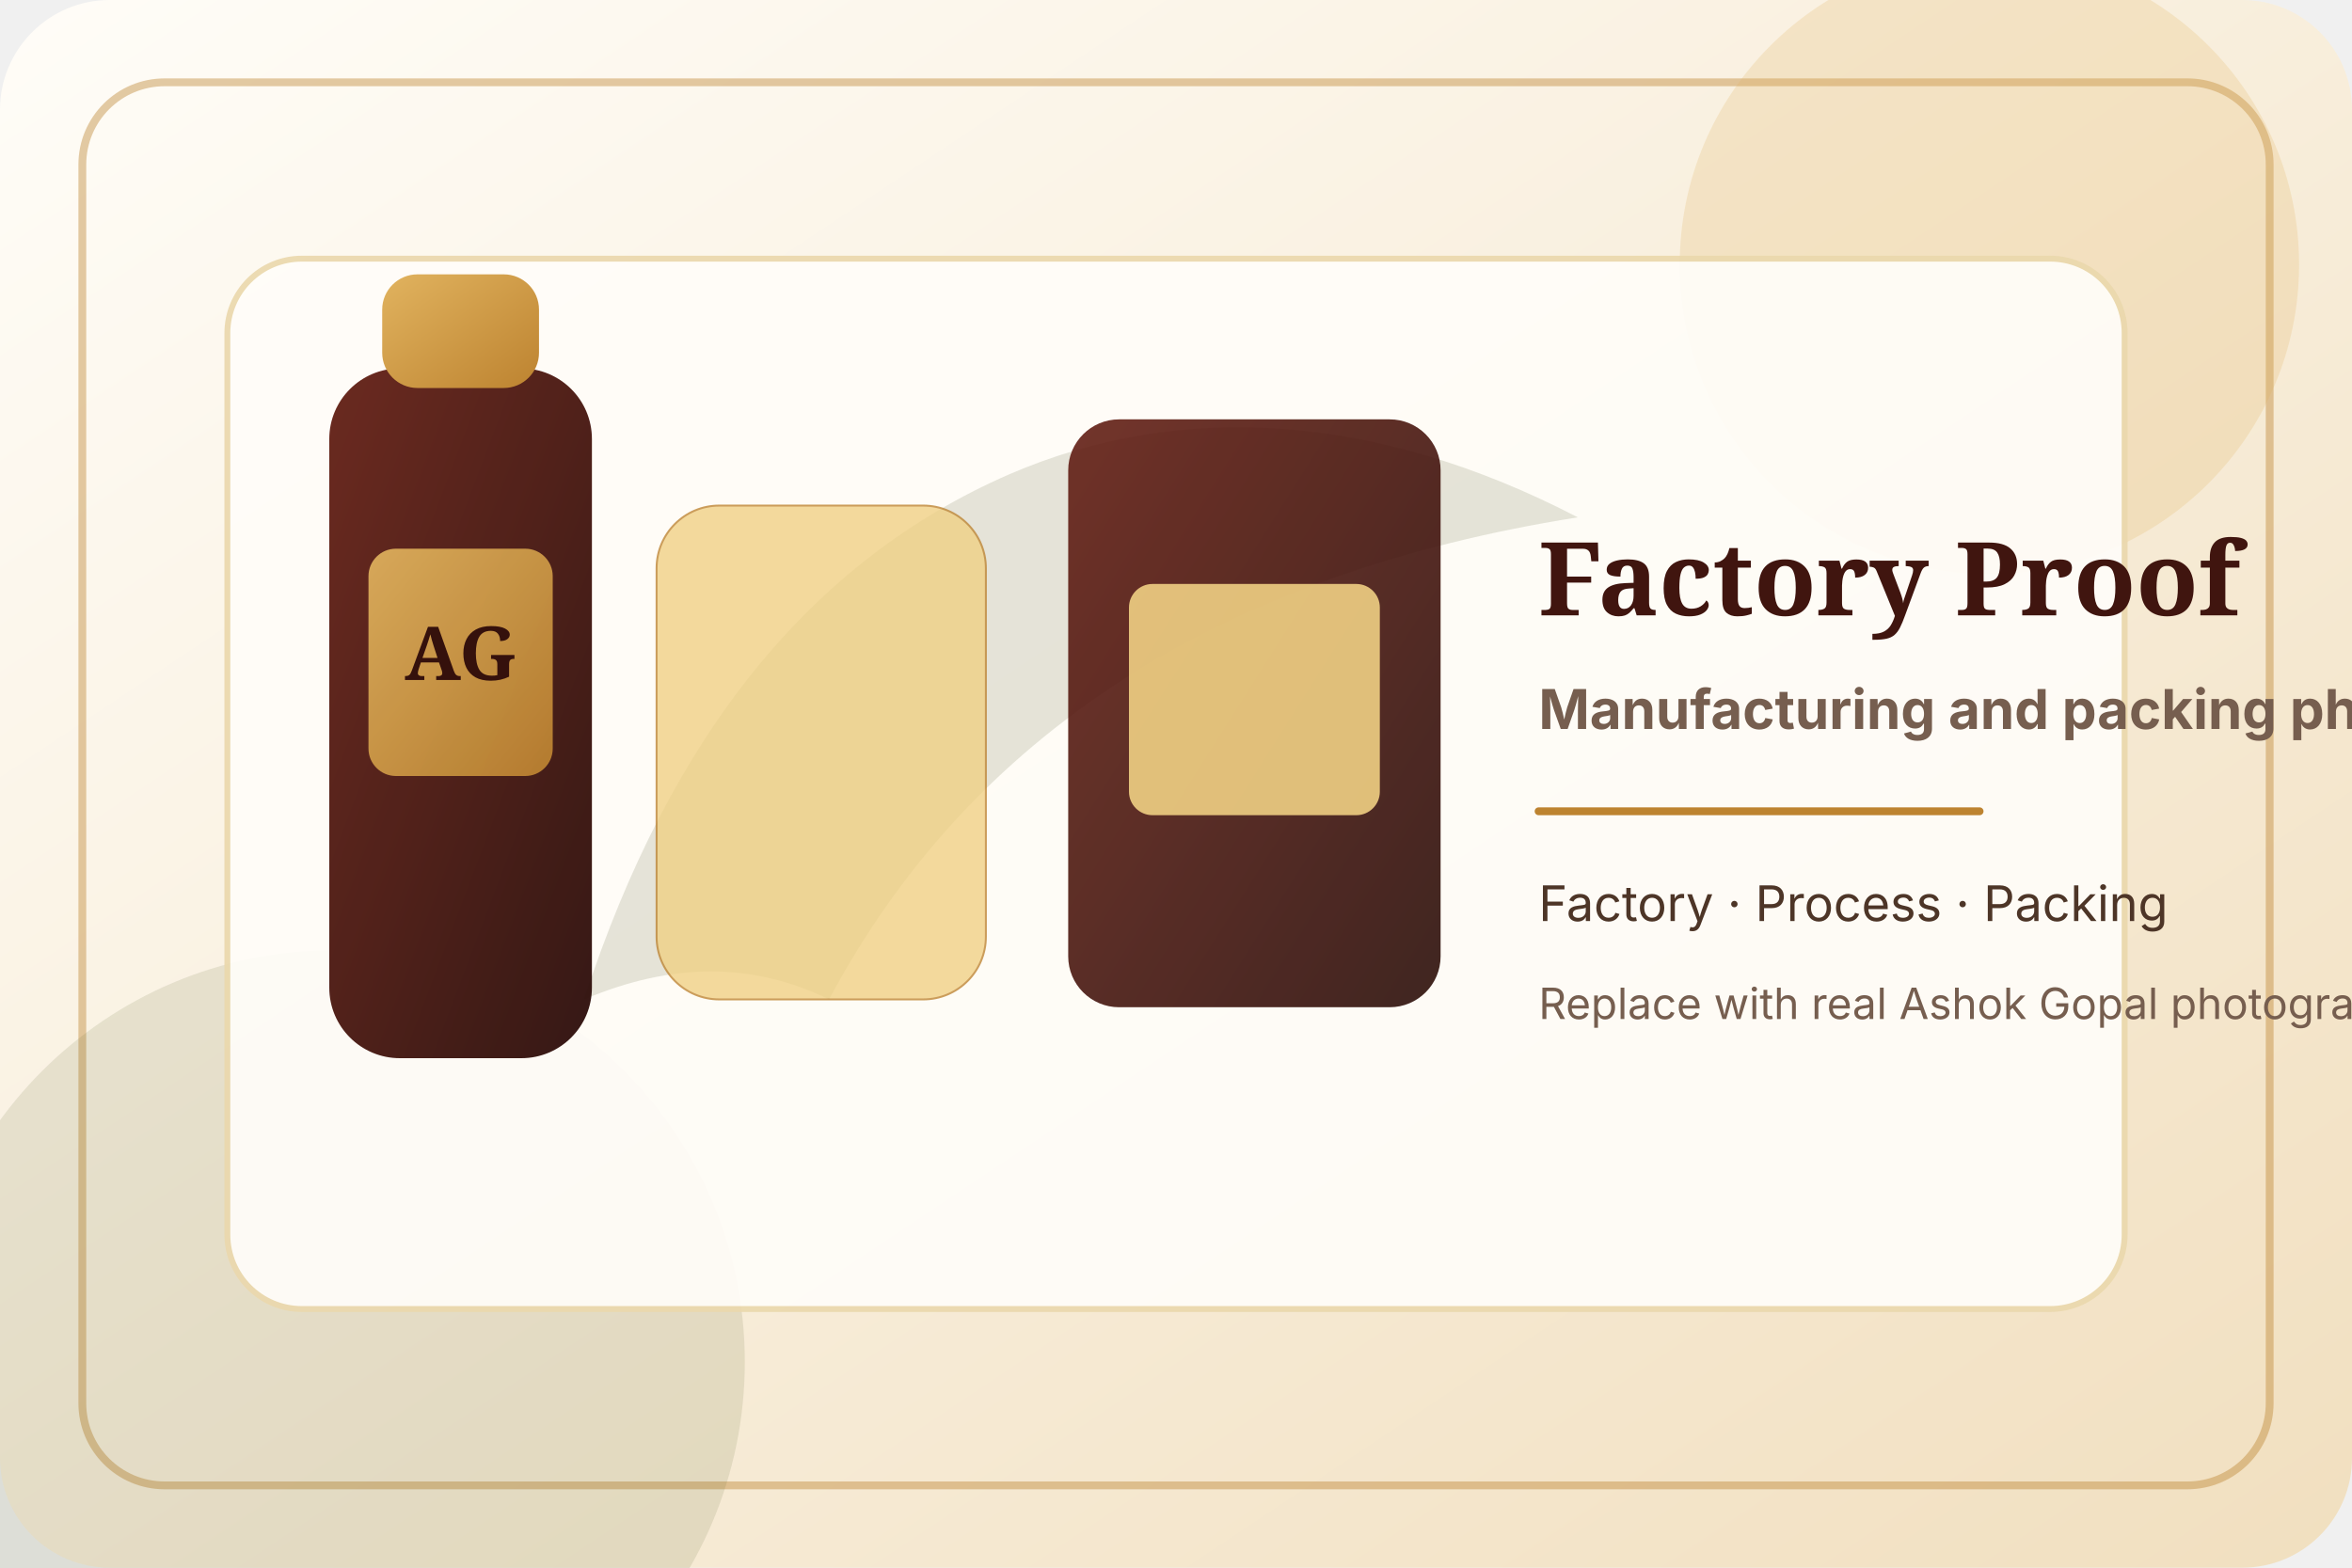
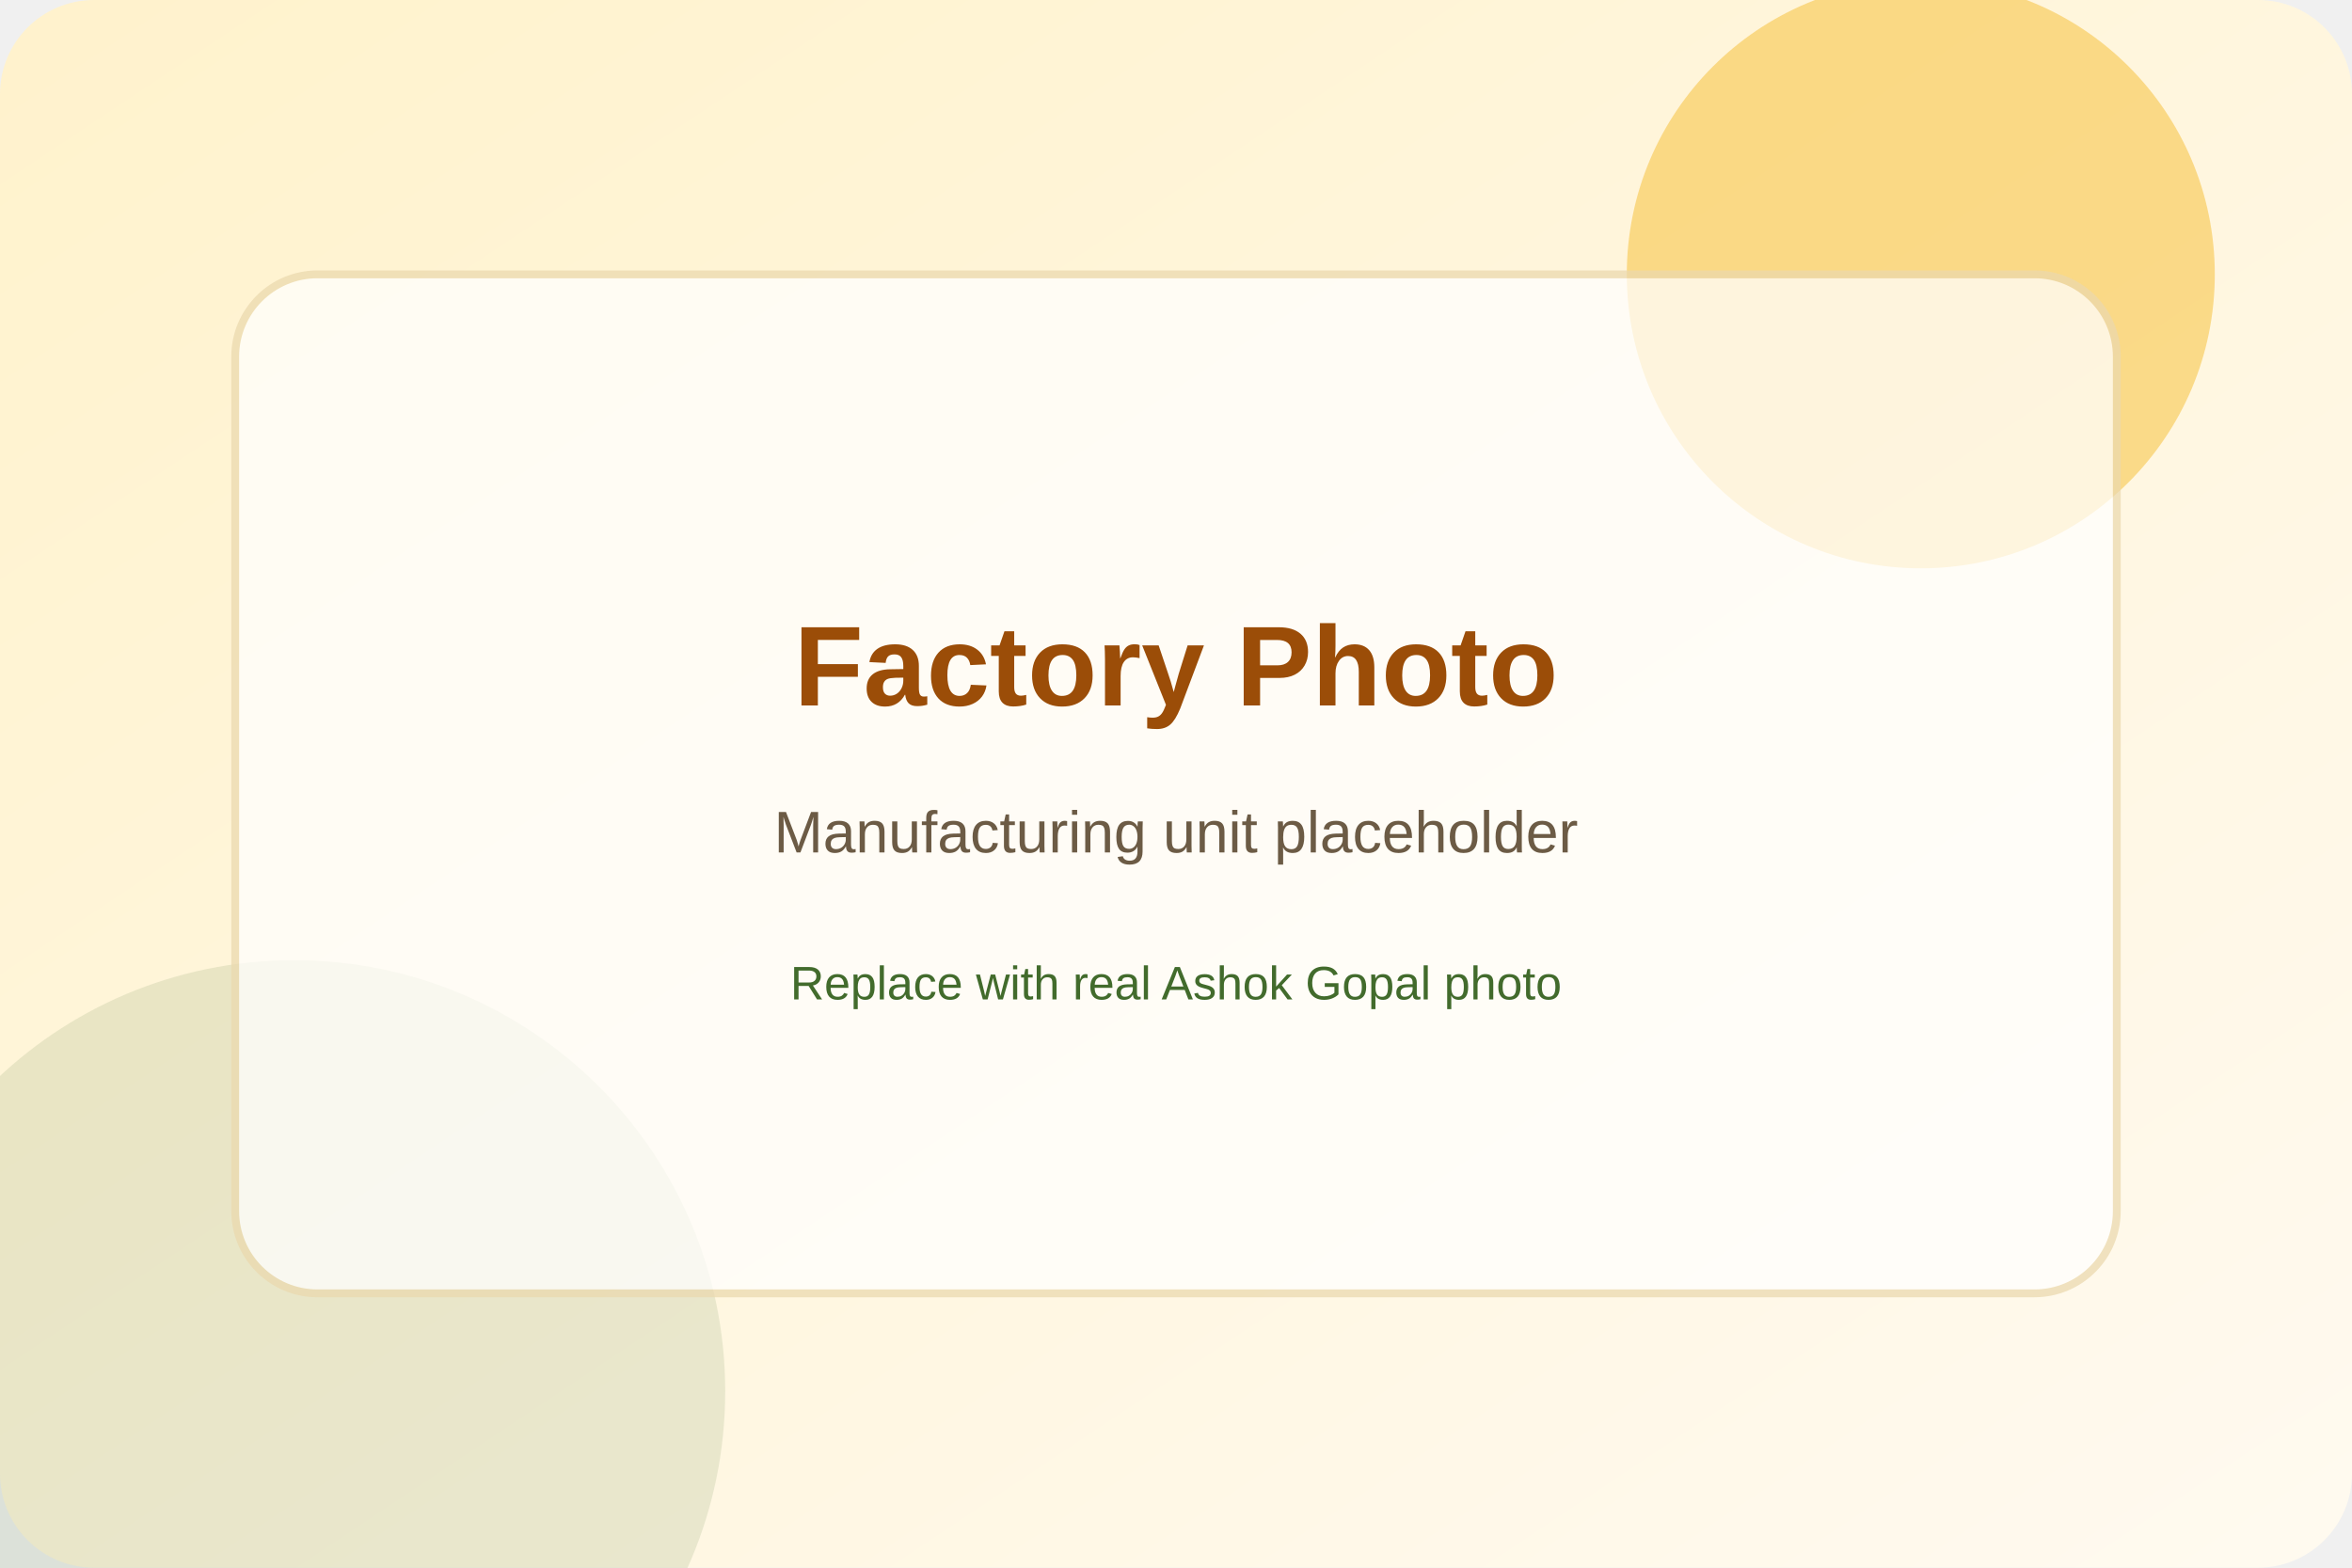
- <svg xmlns="http://www.w3.org/2000/svg" viewBox="0 0 1200 800" role="img" aria-label="Factory Proof">
+ <svg xmlns="http://www.w3.org/2000/svg" viewBox="0 0 1200 800" role="img" aria-label="Factory Photo">
  <defs>
-     <linearGradient id="paper" x1="0" y1="0" x2="1" y2="1">
-       <stop offset="0" stop-color="#fffdf8" />
-       <stop offset="1" stop-color="#f1dfbf" />
-     </linearGradient>
-     <linearGradient id="royal" x1="0" y1="0" x2="1" y2="1">
-       <stop offset="0" stop-color="#641f15" />
-       <stop offset="1" stop-color="#2b0d09" />
-     </linearGradient>
-     <linearGradient id="gold" x1="0" y1="0" x2="1" y2="1">
-       <stop offset="0" stop-color="#e1b35f" />
-       <stop offset="1" stop-color="#bd8330" />
+     <linearGradient id="g" x1="0" x2="1" y1="0" y2="1">
+       <stop offset="0" stop-color="#fff2cc" />
+       <stop offset="1" stop-color="#fffaf0" />
    </linearGradient>
  </defs>
-   <rect width="1200" height="800" rx="56" fill="url(#paper)" />
-   <rect x="42" y="42" width="1116" height="716" rx="42" fill="none" stroke="#bd8330" stroke-width="4" opacity=".42" />
-   <circle cx="1015" cy="135" r="158" fill="#e1b35f" opacity=".22" />
-   <circle cx="170" cy="695" r="210" fill="#596232" opacity=".13" />
-   <rect x="116" y="132" width="968" height="536" rx="38" fill="#fffdf8" stroke="#ead8ad" stroke-width="3" opacity=".92" />
-   <path d="M298 510c44-135 116-224 217-268 88-38 188-31 290 22-183 29-310 111-382 246-39-19-80-19-125 0Z" fill="#596232" opacity=".16" />
-   <rect x="168" y="188" width="134" height="352" rx="36" fill="url(#royal)" opacity=".95" />
-   <rect x="195" y="140" width="80" height="58" rx="18" fill="url(#gold)" />
-   <rect x="188" y="280" width="94" height="116" rx="14" fill="url(#gold)" opacity=".92" />
-   <text x="235" y="347" text-anchor="middle" font-family="Georgia, serif" font-size="38" font-weight="700" fill="#35110c">AG</text>
-   <rect x="335" y="258" width="168" height="252" rx="32" fill="#f0cf83" opacity=".78" stroke="#bd8330" />
-   <rect x="545" y="214" width="190" height="300" rx="26" fill="url(#royal)" opacity=".9" />
-   <rect x="576" y="298" width="128" height="118" rx="12" fill="#f0cf83" opacity=".9" />
-   <text x="785" y="314" font-family="Georgia, serif" font-size="52" font-weight="700" fill="#40150f">Factory Proof</text>
-   <text x="785" y="372" font-family="Inter, Arial, sans-serif" font-size="28" font-weight="700" fill="#765e4f">Manufacturing and packing photo slot</text>
-   <line x1="785" y1="414" x2="1010" y2="414" stroke="#bd8330" stroke-width="4" stroke-linecap="round" />
-   <text x="785" y="470" font-family="Inter, Arial, sans-serif" font-size="25" fill="#4d3527">Factory · Process · Packing</text>
-   <text x="785" y="520" font-family="Inter, Arial, sans-serif" font-size="22" fill="#765e4f">Replace with real Ashok Gopal photography</text>
+   <rect width="1200" height="800" rx="48" fill="url(#g)" />
+   <circle cx="980" cy="140" r="150" fill="#f5b51b" opacity="0.45" />
+   <circle cx="150" cy="710" r="220" fill="#426b2c" opacity="0.12" />
+   <rect x="120" y="140" width="960" height="520" rx="42" fill="#ffffff" opacity="0.72" stroke="#ead8ad" stroke-width="4" />
+   <text x="600" y="360" text-anchor="middle" font-family="Arial, sans-serif" font-size="58" font-weight="800" fill="#9b4d08">Factory Photo</text>
+   <text x="600" y="435" text-anchor="middle" font-family="Arial, sans-serif" font-size="30" fill="#6c5b45">Manufacturing unit placeholder</text>
+   <text x="600" y="510" text-anchor="middle" font-family="Arial, sans-serif" font-size="24" fill="#426b2c">Replace with real Ashok Gopal photo</text>
</svg>
